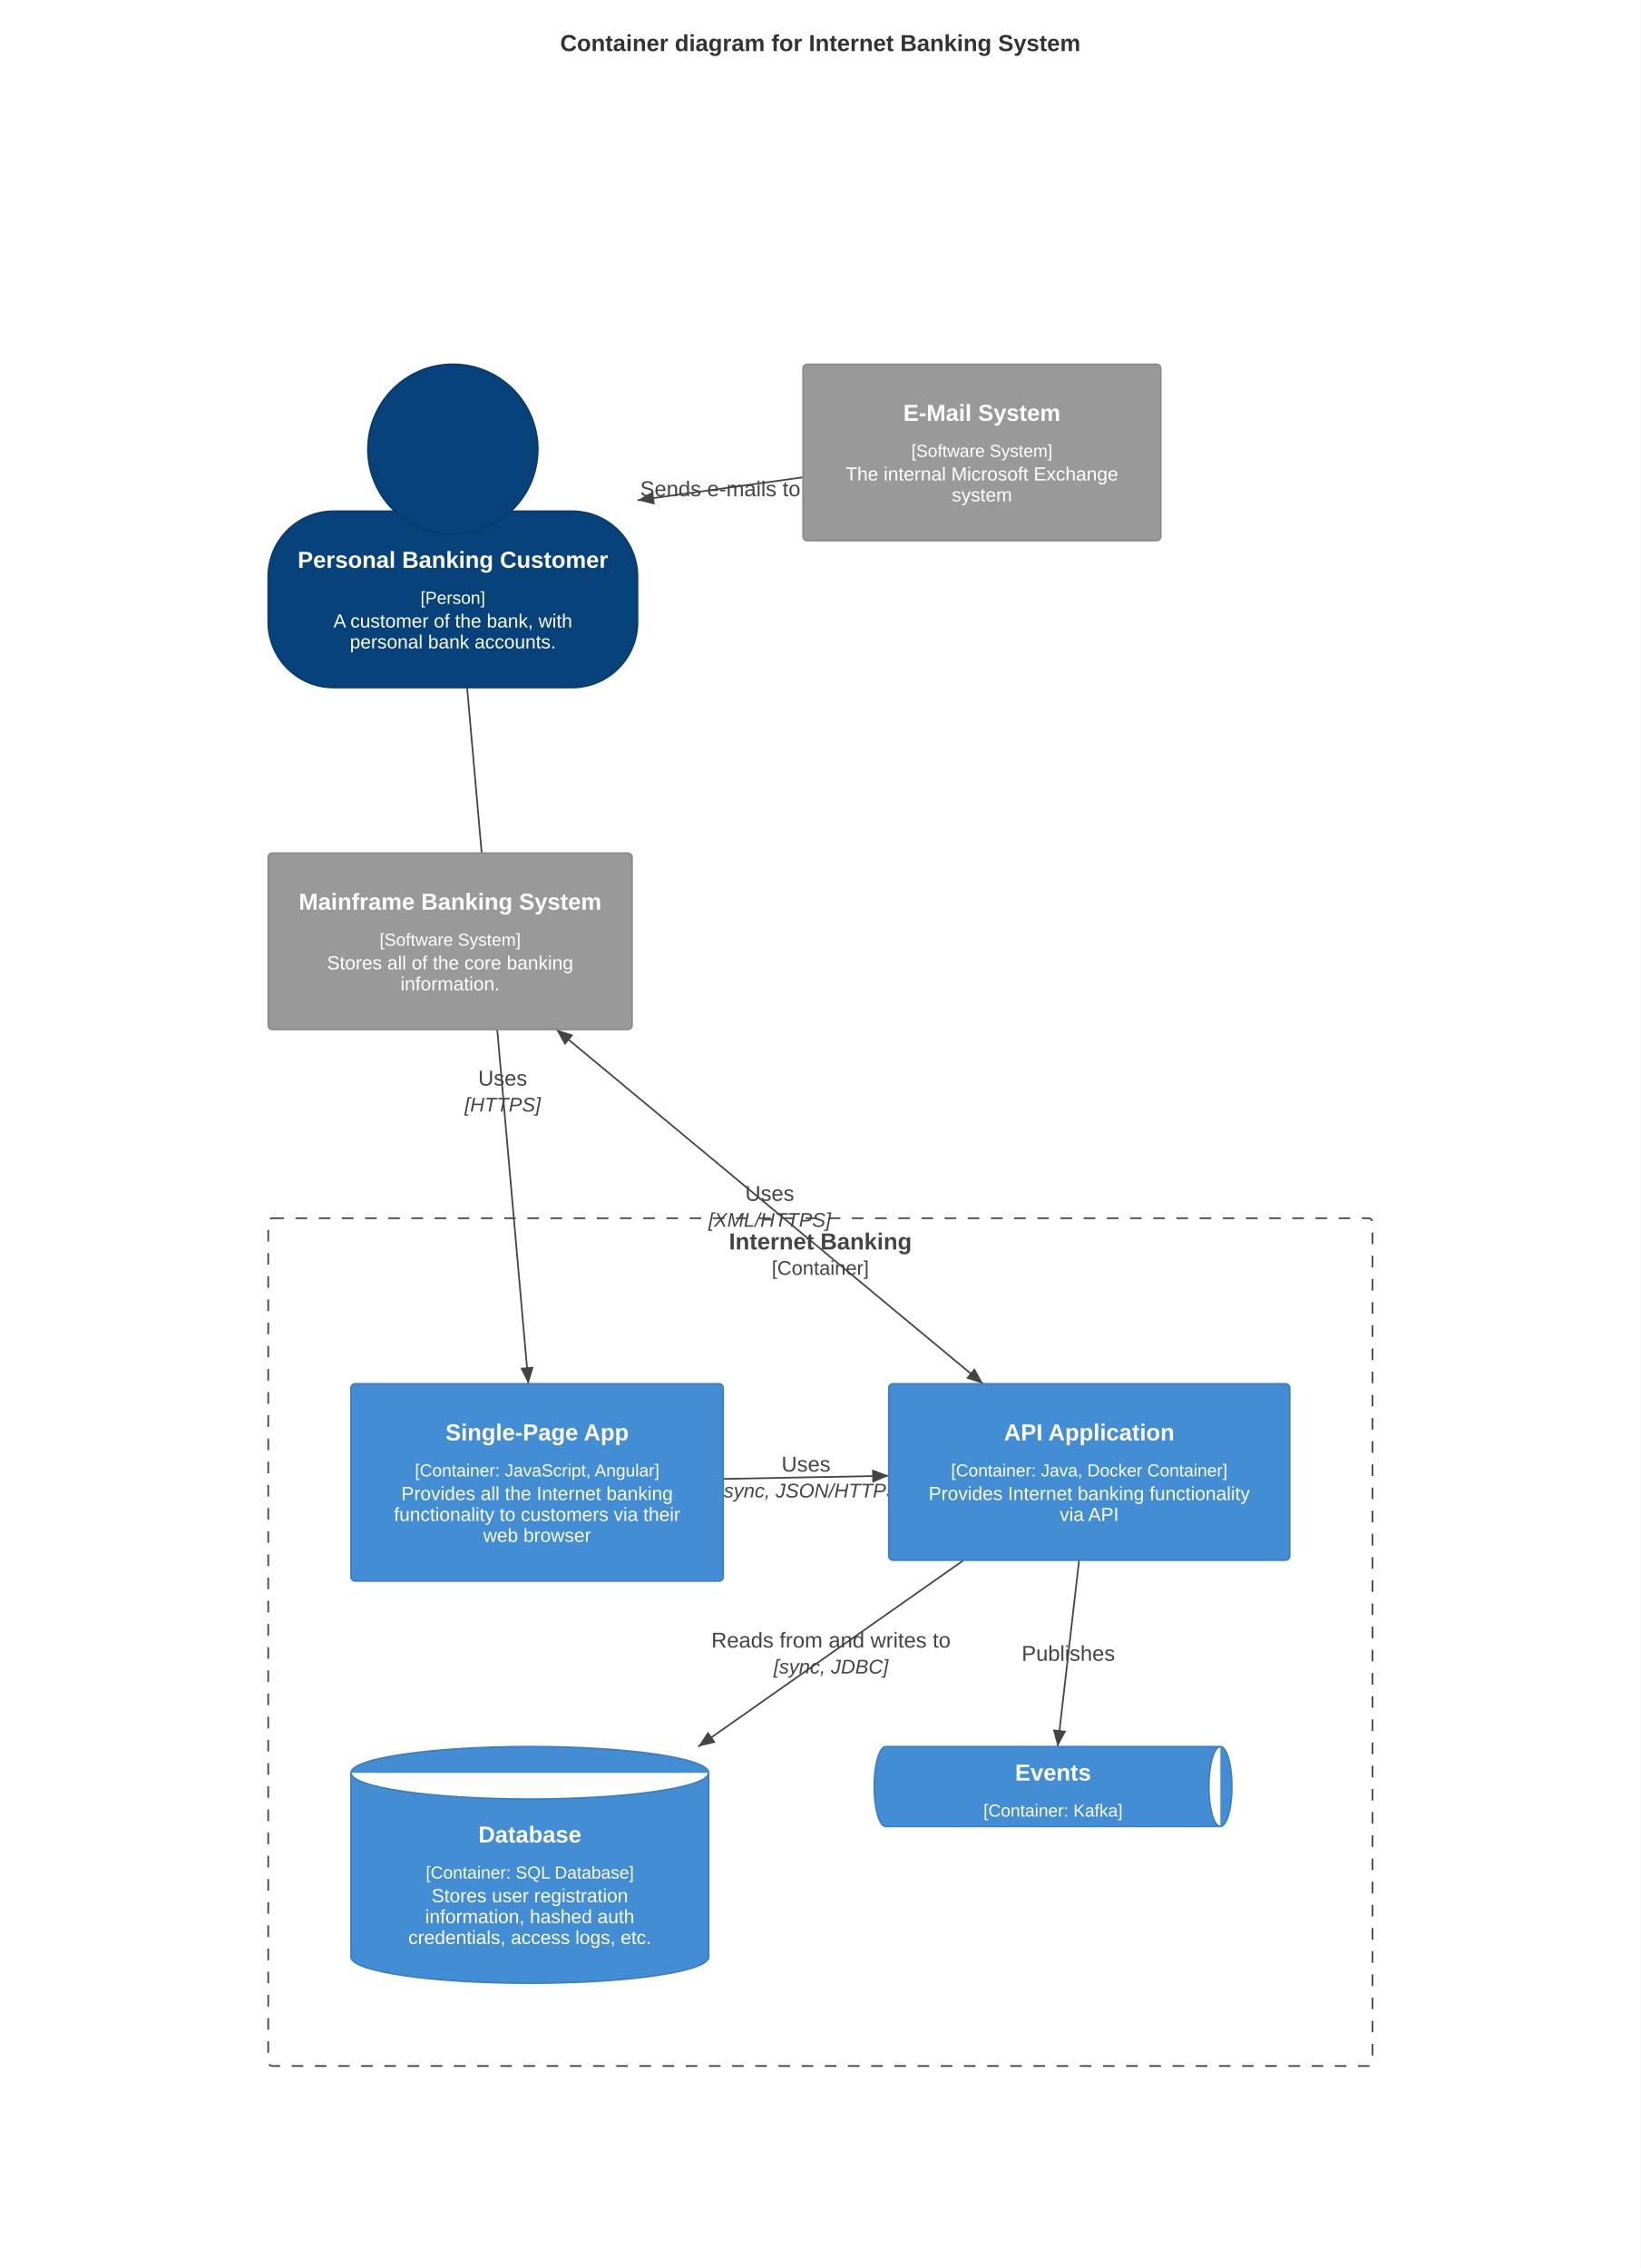
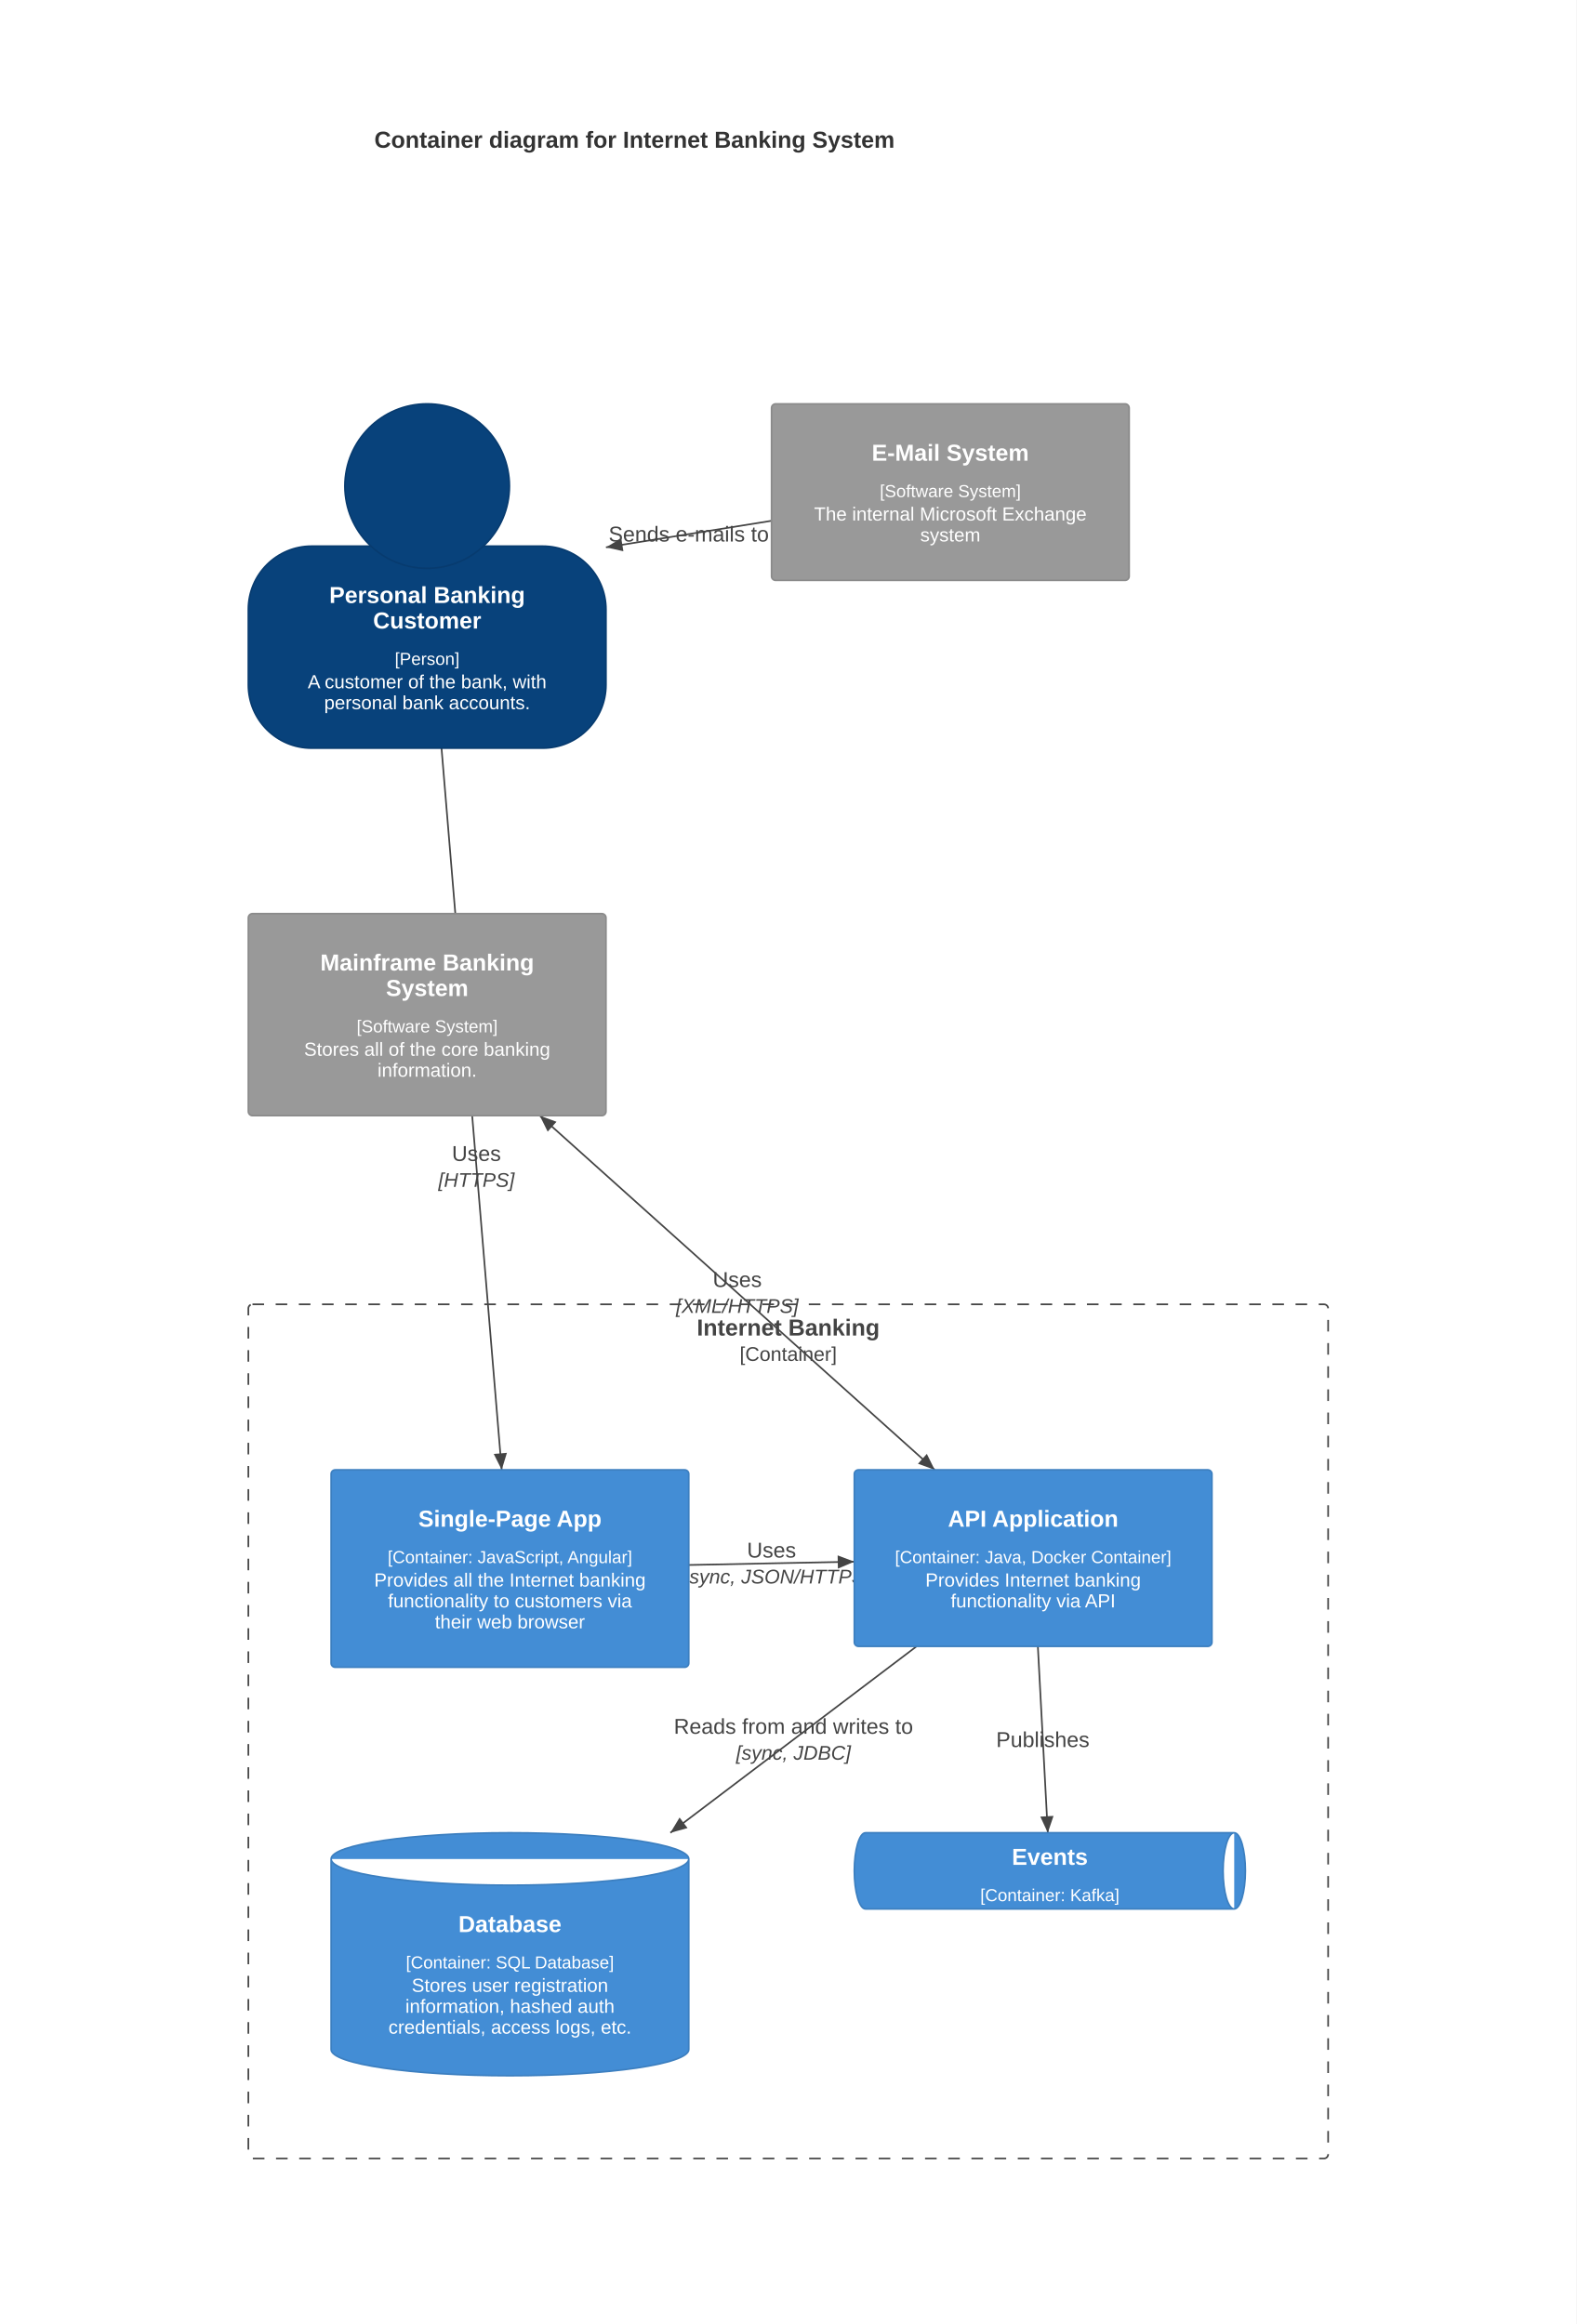
- <svg xmlns="http://www.w3.org/2000/svg" id="mermaid" class="c4" width="990.93" height="1369.68" viewBox="-12 -46 990.93 1369.68" role="graphics-document document" aria-roledescription="c4">
+ <svg xmlns="http://www.w3.org/2000/svg" id="mermaid" class="c4" width="952.18" height="1404.02" viewBox="0 -70 952.18 1404.02" role="graphics-document document" aria-roledescription="c4">
  <style>#mermaid{font-family:"trebuchet ms",verdana,arial,sans-serif;font-size:16px;fill:#333;}#mermaid .ct{fill:#fff;}#mermaid .ct.ext{fill:#fff;}#mermaid .cn{font-weight:bold;font-size:14px;}#mermaid .cs{font-size:10.5px;}#mermaid .cd{font-size:11.48px;}#mermaid .cb{fill:none;stroke:#444;stroke-width:1px;stroke-dasharray:7,7;}#mermaid .cbt{font-weight:bold;font-size:14px;fill:#444;}#mermaid .cbs{font-size:12px;fill:#444;}#mermaid .cr{fill:none;stroke:#444;stroke-width:1px;}#mermaid .crh{fill:#444;}#mermaid .crl{font-size:13px;fill:#444;}#mermaid .crt{font-size:12px;font-style:italic;fill:#444;}#mermaid .crx{fill:inherit;}#mermaid .crc .cr{stroke:inherit;}#mermaid .crc .crh{fill:inherit;}</style>
-   <rect x="-12" y="-46" width="990.93" height="1369.68" fill="white" />
-   <text class="cn" x="483.46" y="-20" text-anchor="middle" dominant-baseline="central">Container diagram for Internet Banking System</text>
-   <rect class="cb" x="150" y="689.71" width="666.93" height="511.97" rx="2.5" />
-   <text class="cbt" x="483.46" y="703.71" text-anchor="middle" dominant-baseline="central">Internet Banking</text>
-   <text class="cbs" x="483.46" y="719.71" text-anchor="middle" dominant-baseline="central">[Container]</text>
-   <path class="cr" d="M270.11,369.22L307.15,789.71" />
-   <path class="crh" d="M307.15,789.71L302.29,780.1L310.26,779.39z" />
-   <text class="crl" x="291.6" y="605.1" text-anchor="middle" dominant-baseline="central">Uses</text>
-   <text class="crt" x="291.6" y="621.1" text-anchor="middle" dominant-baseline="central">[HTTPS]</text>
-   <path class="cr" d="M424.8,847.13L524.8,845.24" />
-   <path class="crh" d="M524.8,845.24L514.88,849.43L514.73,841.43z" />
-   <text class="crl" x="474.8" y="838.19" text-anchor="middle" dominant-baseline="central">Uses</text>
-   <text class="crt" x="474.8" y="854.19" text-anchor="middle" dominant-baseline="central">[async, JSON/HTTPS]</text>
-   <path class="cr" d="M570.06,896.19L409.7,1008.82" />
-   <path class="crh" d="M409.7,1008.82L415.59,999.79L420.18,1006.34z" />
-   <text class="crl" x="489.88" y="944.5" text-anchor="middle" dominant-baseline="central">Reads from and writes to</text>
-   <text class="crt" x="489.88" y="960.5" text-anchor="middle" dominant-baseline="central">[sync, JDBC]</text>
-   <path class="cr" d="M639.74,896.19L626.77,1008.82" />
-   <path class="crh" d="M626.77,1008.82L623.94,998.42L631.89,999.34z" />
-   <text class="crl" x="633.25" y="952.5" text-anchor="middle" dominant-baseline="central">Publishes</text>
-   <path class="cr" d="M473.03,242.24L373.03,256.13" />
-   <path class="crh" d="M373.03,256.13L382.38,250.79L383.48,258.71z" />
-   <text class="crl" x="423.03" y="249.18" text-anchor="middle" dominant-baseline="central">Sends e-mails to</text>
-   <path class="cr" d="M581.74,789.71L324,575.71" />
-   <path class="crh" d="M324,575.71L334.25,579.02L329.14,585.17z" />
-   <path class="crh" d="M581.74,789.71L571.49,786.4L576.6,780.24z" />
-   <text class="crl" x="452.87" y="674.71" text-anchor="middle" dominant-baseline="central">Uses</text>
-   <text class="crt" x="452.87" y="690.71" text-anchor="middle" dominant-baseline="central">[XML/HTTPS]</text>
+   <rect x="0" y="-70" width="952.18" height="1404.02" fill="white" />
+   <text class="cn" x="226.09" y="14.4" text-anchor="start" dominant-baseline="central">Container diagram for Internet Banking System</text>
+   <rect class="cb" x="150" y="718" width="652.18" height="516.02" rx="2.5" />
+   <text class="cbt" x="476.09" y="732" text-anchor="middle" dominant-baseline="central">Internet Banking</text>
+   <text class="cbs" x="476.09" y="748" text-anchor="middle" dominant-baseline="central">[Container]</text>
+   <path class="cr" d="M266.67,381.97L303.03,818" />
+   <path class="crh" d="M303.03,818L298.21,808.37L306.18,807.7z" />
+   <text class="crl" x="287.76" y="626.87" text-anchor="middle" dominant-baseline="central">Uses</text>
+   <text class="crt" x="287.76" y="642.87" text-anchor="middle" dominant-baseline="central">[HTTPS]</text>
+   <path class="cr" d="M416,875.47L516,873.47" />
+   <path class="crh" d="M516,873.47L506.08,877.67L505.92,869.67z" />
+   <text class="crl" x="466" y="866.47" text-anchor="middle" dominant-baseline="central">Uses</text>
+   <text class="crt" x="466" y="882.47" text-anchor="middle" dominant-baseline="central">[async, JSON/HTTPS]</text>
+   <path class="cr" d="M553.6,924.63L404.89,1037.26" />
+   <path class="crh" d="M404.89,1037.26L410.45,1028.03L415.28,1034.41z" />
+   <text class="crl" x="479.25" y="972.94" text-anchor="middle" dominant-baseline="central">Reads from and writes to</text>
+   <text class="crt" x="479.25" y="988.94" text-anchor="middle" dominant-baseline="central">[sync, JDBC]</text>
+   <path class="cr" d="M626.85,924.63L632.86,1037.26" />
+   <path class="crh" d="M632.86,1037.26L628.33,1027.49L636.32,1027.06z" />
+   <text class="crl" x="629.85" y="980.94" text-anchor="middle" dominant-baseline="central">Publishes</text>
+   <path class="cr" d="M466,244.63L366,260.67" />
+   <path class="crh" d="M366,260.67L375.24,255.14L376.51,263.03z" />
+   <text class="crl" x="416" y="252.65" text-anchor="middle" dominant-baseline="central">Sends e-mails to</text>
+   <path class="cr" d="M564.57,818L326.01,604" />
+   <path class="crh" d="M326.01,604L336.13,607.7L330.79,613.66z" />
+   <path class="crh" d="M564.57,818L554.45,814.3L559.8,808.35z" />
+   <text class="crl" x="445.29" y="703" text-anchor="middle" dominant-baseline="central">Uses</text>
+   <text class="crt" x="445.29" y="719" text-anchor="middle" dominant-baseline="central">[XML/HTTPS]</text>
  <g class="c4-element" fill="#fff">
-     <rect fill="#08427B" stroke="#073B6F" rx="39.48" x="150" y="262.74" width="223.03" height="106.48" />
-     <circle fill="#08427B" stroke="#073B6F" cx="261.51" cy="225.3" r="51.3" />
-     <text class="cn" x="261.51" y="292.05" text-anchor="middle" dominant-baseline="central">Personal Banking Customer</text>
-     <text class="cs" x="261.51" y="315.02" text-anchor="middle" dominant-baseline="central">[Person]</text>
-     <text class="cd" x="261.51" y="328.96" text-anchor="middle" dominant-baseline="central">A customer of the bank, with</text>
-     <text class="cd" x="261.51" y="341.59" text-anchor="middle" dominant-baseline="central">personal bank accounts.</text>
+     <rect fill="#08427B" stroke="#073B6F" rx="38.23" x="150" y="259.95" width="216" height="122.03" />
+     <circle fill="#08427B" stroke="#073B6F" cx="258" cy="223.68" r="49.68" />
+     <text class="cn" x="258" y="289.45" text-anchor="middle" dominant-baseline="central">Personal Banking</text>
+     <text class="cn" x="258" y="304.85" text-anchor="middle" dominant-baseline="central">Customer</text>
+     <text class="cs" x="258" y="328.02" text-anchor="middle" dominant-baseline="central">[Person]</text>
+     <text class="cd" x="258" y="341.85" text-anchor="middle" dominant-baseline="central">A customer of the bank, with</text>
+     <text class="cd" x="258" y="354.47" text-anchor="middle" dominant-baseline="central">personal bank accounts.</text>
  </g>
  <g class="c4-element" fill="#fff">
-     <rect rx="2.5" fill="#999999" stroke="#8A8A8A" x="473.03" y="174" width="216" height="106.48" />
-     <text class="cn" x="581.03" y="203.31" text-anchor="middle" dominant-baseline="central">E-Mail System</text>
-     <text class="cs" x="581.03" y="226.28" text-anchor="middle" dominant-baseline="central">[Software System]</text>
-     <text class="cd" x="581.03" y="240.22" text-anchor="middle" dominant-baseline="central">The internal Microsoft Exchange</text>
-     <text class="cd" x="581.03" y="252.85" text-anchor="middle" dominant-baseline="central">system</text>
+     <rect rx="2.5" fill="#999999" stroke="#8A8A8A" x="466" y="174" width="216" height="106.63" />
+     <text class="cn" x="574" y="203.5" text-anchor="middle" dominant-baseline="central">E-Mail System</text>
+     <text class="cs" x="574" y="226.68" text-anchor="middle" dominant-baseline="central">[Software System]</text>
+     <text class="cd" x="574" y="240.5" text-anchor="middle" dominant-baseline="central">The internal Microsoft Exchange</text>
+     <text class="cd" x="574" y="253.13" text-anchor="middle" dominant-baseline="central">system</text>
  </g>
  <g class="c4-element" fill="#fff">
-     <rect rx="2.5" fill="#438DD5" stroke="#3C7FC0" x="200" y="789.71" width="224.8" height="119.11" />
-     <text class="cn" x="312.4" y="819.02" text-anchor="middle" dominant-baseline="central">Single-Page App</text>
-     <text class="cs" x="312.4" y="841.98" text-anchor="middle" dominant-baseline="central">[Container: JavaScript, Angular]</text>
-     <text class="cd" x="312.4" y="855.92" text-anchor="middle" dominant-baseline="central">Provides all the Internet banking</text>
-     <text class="cd" x="312.4" y="868.55" text-anchor="middle" dominant-baseline="central">functionality to customers via their</text>
-     <text class="cd" x="312.4" y="881.18" text-anchor="middle" dominant-baseline="central">web browser</text>
+     <rect rx="2.5" fill="#438DD5" stroke="#3C7FC0" x="200" y="818" width="216" height="119.26" />
+     <text class="cn" x="308" y="847.5" text-anchor="middle" dominant-baseline="central">Single-Page App</text>
+     <text class="cs" x="308" y="870.68" text-anchor="middle" dominant-baseline="central">[Container: JavaScript, Angular]</text>
+     <text class="cd" x="308" y="884.5" text-anchor="middle" dominant-baseline="central">Provides all the Internet banking</text>
+     <text class="cd" x="308" y="897.13" text-anchor="middle" dominant-baseline="central">functionality to customers via</text>
+     <text class="cd" x="308" y="909.76" text-anchor="middle" dominant-baseline="central">their web browser</text>
  </g>
  <g class="c4-element" fill="#fff">
-     <rect rx="2.5" fill="#438DD5" stroke="#3C7FC0" x="524.8" y="789.71" width="242.13" height="106.48" />
-     <text class="cn" x="645.86" y="819.02" text-anchor="middle" dominant-baseline="central">API Application</text>
-     <text class="cs" x="645.86" y="841.98" text-anchor="middle" dominant-baseline="central">[Container: Java, Docker Container]</text>
-     <text class="cd" x="645.86" y="855.92" text-anchor="middle" dominant-baseline="central">Provides Internet banking functionality</text>
-     <text class="cd" x="645.86" y="868.55" text-anchor="middle" dominant-baseline="central">via API</text>
+     <rect rx="2.5" fill="#438DD5" stroke="#3C7FC0" x="516" y="818" width="216" height="106.63" />
+     <text class="cn" x="624" y="847.5" text-anchor="middle" dominant-baseline="central">API Application</text>
+     <text class="cs" x="624" y="870.68" text-anchor="middle" dominant-baseline="central">[Container: Java, Docker Container]</text>
+     <text class="cd" x="624" y="884.5" text-anchor="middle" dominant-baseline="central">Provides Internet banking</text>
+     <text class="cd" x="624" y="897.13" text-anchor="middle" dominant-baseline="central">functionality via API</text>
  </g>
  <g class="c4-element" fill="#fff">
-     <path fill="#438DD5" stroke="#3C7FC0" d="M200,1024.65a108,15.84 0 0 1 216,0v111.19a108,15.84 0 0 1 -216,0z M200,1024.65a108,15.84 0 0 0 216,0" />
-     <text class="cn" x="308" y="1061.88" text-anchor="middle" dominant-baseline="central">Database</text>
-     <text class="cs" x="308" y="1084.85" text-anchor="middle" dominant-baseline="central">[Container: SQL Database]</text>
-     <text class="cd" x="308" y="1098.79" text-anchor="middle" dominant-baseline="central">Stores user registration</text>
-     <text class="cd" x="308" y="1111.42" text-anchor="middle" dominant-baseline="central">information, hashed auth</text>
-     <text class="cd" x="308" y="1124.04" text-anchor="middle" dominant-baseline="central">credentials, access logs, etc.</text>
+     <path fill="#438DD5" stroke="#3C7FC0" d="M200,1053.09a108,15.84 0 0 1 216,0v115.09a108,15.84 0 0 1 -216,0z M200,1053.09a108,15.84 0 0 0 216,0" />
+     <text class="cn" x="308" y="1092.39" text-anchor="middle" dominant-baseline="central">Database</text>
+     <text class="cs" x="308" y="1115.56" text-anchor="middle" dominant-baseline="central">[Container: SQL Database]</text>
+     <text class="cd" x="308" y="1129.39" text-anchor="middle" dominant-baseline="central">Stores user registration</text>
+     <text class="cd" x="308" y="1142.02" text-anchor="middle" dominant-baseline="central">information, hashed auth</text>
+     <text class="cd" x="308" y="1154.64" text-anchor="middle" dominant-baseline="central">credentials, access logs, etc.</text>
  </g>
  <g class="c4-element" fill="#fff">
-     <path fill="#438DD5" stroke="#3C7FC0" d="M522.96,1008.82h202.08a6.96,24.11 0 0 1 0,48.22h-202.08a6.96,24.11 0 0 1 0,-48.22z M725.04,1008.82a6.96,24.11 0 0 0 0,48.22" />
-     <text class="cn" x="624" y="1024.44" text-anchor="middle" dominant-baseline="central">Events</text>
-     <text class="cs" x="624" y="1047.41" text-anchor="middle" dominant-baseline="central">[Container: Kafka]</text>
+     <path fill="#438DD5" stroke="#3C7FC0" d="M522.73,1037.26h222.73a6.73,23 0 0 1 0,46h-222.73a6.73,23 0 0 1 0,-46z M745.45,1037.26a6.73,23 0 0 0 0,46" />
+     <text class="cn" x="634.09" y="1051.76" text-anchor="middle" dominant-baseline="central">Events</text>
+     <text class="cs" x="634.09" y="1074.93" text-anchor="middle" dominant-baseline="central">[Container: Kafka]</text>
  </g>
  <g class="c4-element" fill="#fff">
-     <rect rx="2.5" fill="#999999" stroke="#8A8A8A" x="150" y="469.22" width="219.75" height="106.48" />
-     <text class="cn" x="259.87" y="498.53" text-anchor="middle" dominant-baseline="central">Mainframe Banking System</text>
-     <text class="cs" x="259.87" y="521.5" text-anchor="middle" dominant-baseline="central">[Software System]</text>
-     <text class="cd" x="259.87" y="535.44" text-anchor="middle" dominant-baseline="central">Stores all of the core banking</text>
-     <text class="cd" x="259.87" y="548.07" text-anchor="middle" dominant-baseline="central">information.</text>
+     <rect rx="2.5" fill="#999999" stroke="#8A8A8A" x="150" y="481.97" width="216" height="122.03" />
+     <text class="cn" x="258" y="511.47" text-anchor="middle" dominant-baseline="central">Mainframe Banking</text>
+     <text class="cn" x="258" y="526.87" text-anchor="middle" dominant-baseline="central">System</text>
+     <text class="cs" x="258" y="550.05" text-anchor="middle" dominant-baseline="central">[Software System]</text>
+     <text class="cd" x="258" y="563.87" text-anchor="middle" dominant-baseline="central">Stores all of the core banking</text>
+     <text class="cd" x="258" y="576.5" text-anchor="middle" dominant-baseline="central">information.</text>
  </g>
</svg>
